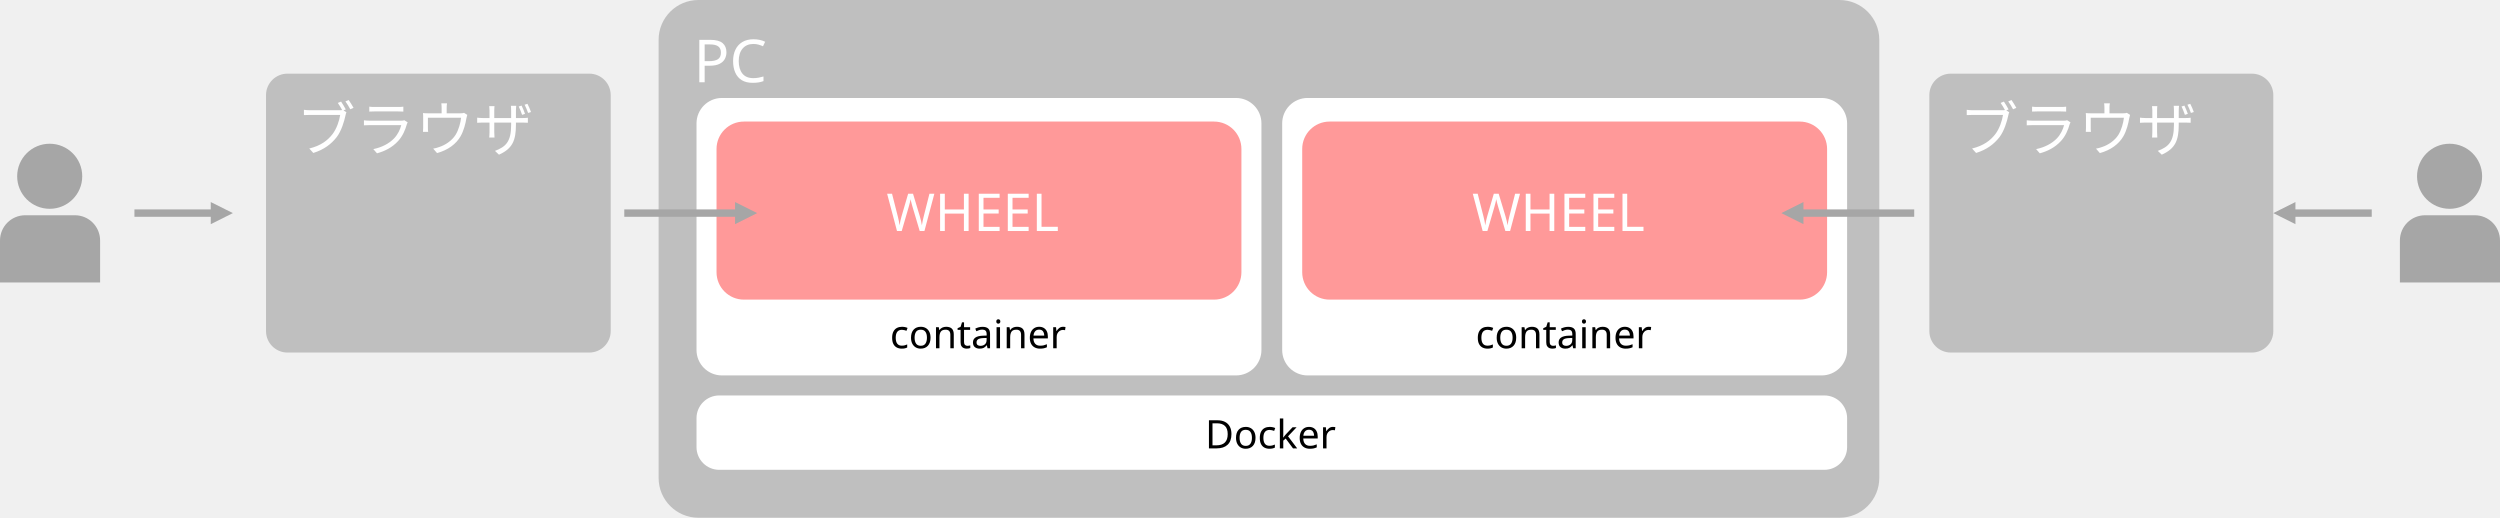
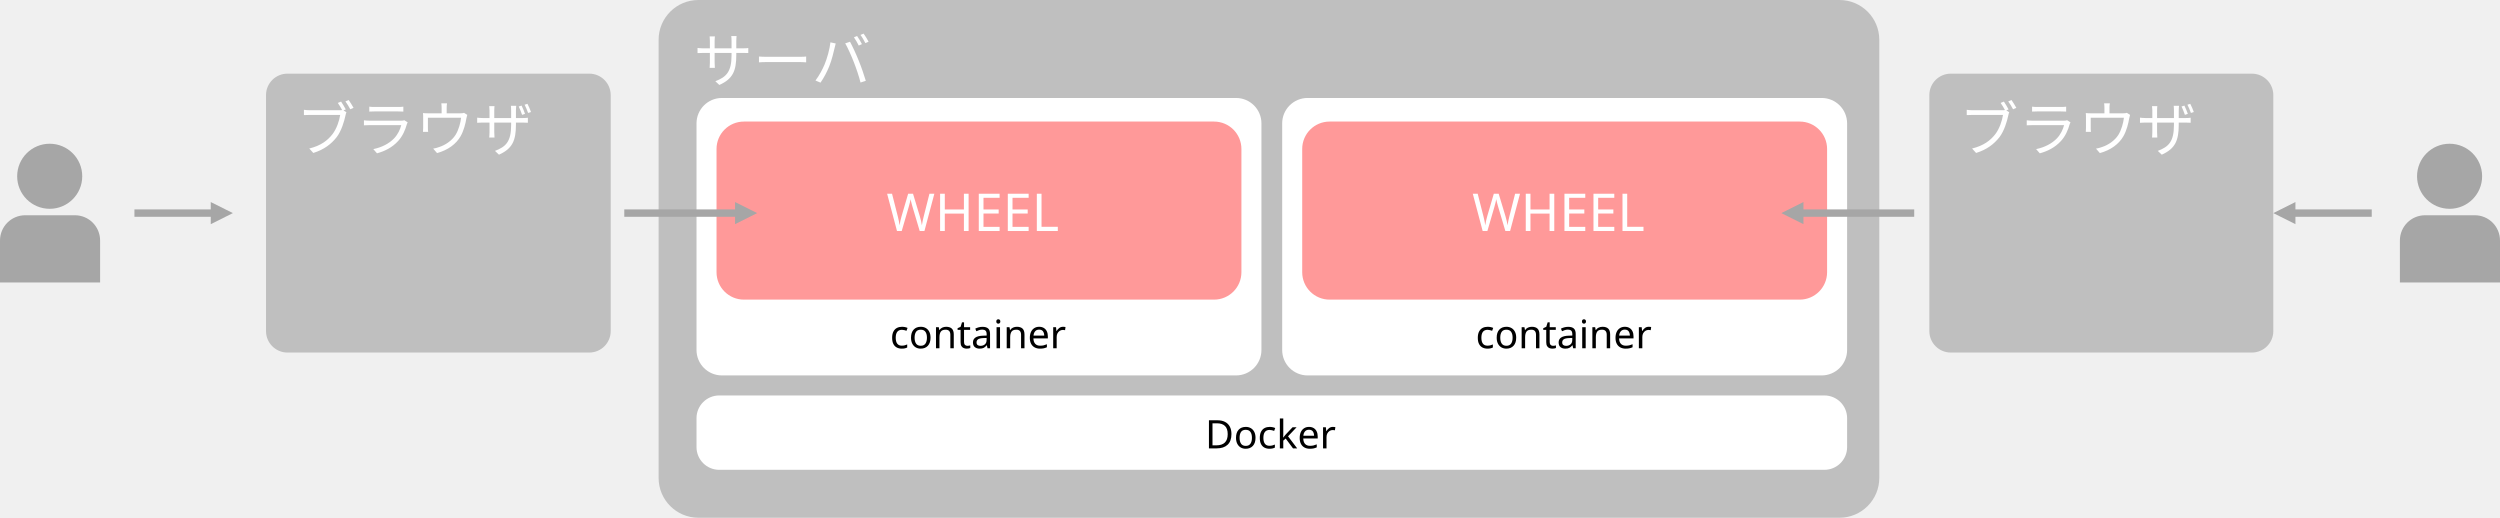
<svg xmlns="http://www.w3.org/2000/svg" width="3496" height="724" xml:space="preserve" overflow="hidden">
  <defs>
    <clipPath id="clip0">
      <rect x="669" y="1100" width="3496" height="724" />
    </clipPath>
  </defs>
  <g clip-path="url(#clip0)" transform="translate(-669 -1100)">
    <path d="M1590 1155.65C1590 1124.92 1614.92 1100 1645.65 1100L3241.35 1100C3272.08 1100 3297 1124.92 3297 1155.65L3297 1768.35C3297 1799.08 3272.08 1824 3241.35 1824L1645.65 1824C1614.92 1824 1590 1799.08 1590 1768.35Z" fill="#BFBFBF" fill-rule="evenodd" />
-     <text fill="#FFFFFF" font-family="Meiryo UI,Meiryo UI_MSFontService,sans-serif" font-weight="400" font-size="83" transform="matrix(1 0 0 1 1638.87 1215)">PC</text>
+     <text fill="#FFFFFF" font-family="Meiryo UI,Meiryo UI_MSFontService,sans-serif" font-weight="400" font-size="83" transform="matrix(1 0 0 1 1638.87 1215)">サーバ</text>
    <path d="M1643 1684.78C1643 1667.23 1657.23 1653 1674.78 1653L3220.22 1653C3237.77 1653 3252 1667.23 3252 1684.78L3252 1725.22C3252 1742.77 3237.77 1757 3220.22 1757L1674.78 1757C1657.23 1757 1643 1742.77 1643 1725.22Z" fill="#FFFFFF" fill-rule="evenodd" />
    <text font-family="Meiryo UI,Meiryo UI_MSFontService,sans-serif" font-weight="400" font-size="55" transform="matrix(1 0 0 1 2354.26 1727)">Docker</text>
    <path d="M1643 1272.57C1643 1252.92 1658.92 1237 1678.57 1237L2397.43 1237C2417.08 1237 2433 1252.92 2433 1272.57L2433 1589.43C2433 1609.08 2417.08 1625 2397.43 1625L1678.57 1625C1658.92 1625 1643 1609.08 1643 1589.43Z" fill="#FFFFFF" fill-rule="evenodd" />
    <text font-family="Meiryo UI,Meiryo UI_MSFontService,sans-serif" font-weight="400" font-size="55" transform="matrix(1 0 0 1 1913.54 1587)">container</text>
    <path d="M1671 1308.31C1671 1287.15 1688.15 1270 1709.31 1270L2366.69 1270C2387.85 1270 2405 1287.15 2405 1308.31L2405 1480.69C2405 1501.85 2387.85 1519 2366.69 1519L1709.31 1519C1688.15 1519 1671 1501.85 1671 1480.69Z" fill="#FF9999" fill-rule="evenodd" />
    <text fill="#FFFFFF" font-family="Meiryo UI,Meiryo UI_MSFontService,sans-serif" font-weight="400" font-size="73" transform="matrix(1 0 0 1 1908.67 1423)">WHEEL</text>
    <path d="M2462 1272.57C2462 1252.92 2477.92 1237 2497.57 1237L3216.43 1237C3236.08 1237 3252 1252.92 3252 1272.57L3252 1589.43C3252 1609.08 3236.08 1625 3216.43 1625L2497.57 1625C2477.92 1625 2462 1609.08 2462 1589.43Z" fill="#FFFFFF" fill-rule="evenodd" />
    <text font-family="Meiryo UI,Meiryo UI_MSFontService,sans-serif" font-weight="400" font-size="55" transform="matrix(1 0 0 1 2732.53 1587)">container</text>
    <path d="M2490 1308.31C2490 1287.15 2507.15 1270 2528.31 1270L3185.69 1270C3206.85 1270 3224 1287.15 3224 1308.31L3224 1480.69C3224 1501.85 3206.85 1519 3185.69 1519L2528.31 1519C2507.15 1519 2490 1501.85 2490 1480.69Z" fill="#FF9999" fill-rule="evenodd" />
    <text fill="#FFFFFF" font-family="Meiryo UI,Meiryo UI_MSFontService,sans-serif" font-weight="400" font-size="73" transform="matrix(1 0 0 1 2727.66 1423)">WHEEL</text>
    <path d="M4049 1346.5C4049 1321.37 4069.37 1301 4094.5 1301 4119.63 1301 4140 1321.37 4140 1346.5 4140 1371.63 4119.63 1392 4094.5 1392 4069.37 1392 4049 1371.63 4049 1346.5Z" fill="#A6A6A6" fill-rule="evenodd" />
    <path d="M4060.28 1401 4129.72 1401C4149.21 1401 4165 1416.83 4165 1436.37L4165 1495 4025 1495 4025 1436.37C4025 1416.83 4040.79 1401 4060.28 1401Z" fill="#A6A6A6" fill-rule="evenodd" />
    <path d="M1.35188e-05-5.156 111.868-5.156 111.868 5.157-1.35188e-05 5.156ZM106.712-15.469 137.649 0 106.712 15.469Z" fill="#A6A6A6" transform="matrix(-1 0 0 1 3985.65 1398)" />
    <path d="M3367 1232.98C3367 1216.42 3380.42 1203 3396.98 1203L3818.02 1203C3834.58 1203 3848 1216.42 3848 1232.98L3848 1563.02C3848 1579.58 3834.58 1593 3818.02 1593L3396.98 1593C3380.42 1593 3367 1579.58 3367 1563.02Z" fill="#BFBFBF" fill-rule="evenodd" />
    <text fill="#FFFFFF" font-family="Meiryo UI,Meiryo UI_MSFontService,sans-serif" font-weight="400" font-size="83" transform="matrix(1 0 0 1 3408.49 1311)">ブラウザ</text>
    <path d="M693 1346.5C693 1321.37 713.371 1301 738.5 1301 763.629 1301 784 1321.37 784 1346.5 784 1371.63 763.629 1392 738.5 1392 713.371 1392 693 1371.63 693 1346.5Z" fill="#A6A6A6" fill-rule="evenodd" />
    <path d="M704.276 1401 773.724 1401C793.206 1401 809 1416.83 809 1436.37L809 1495 669 1495 669 1436.37C669 1416.83 684.793 1401 704.276 1401Z" fill="#A6A6A6" fill-rule="evenodd" />
    <path d="M857 1392.84 968.868 1392.84 968.868 1403.16 857 1403.16ZM963.712 1382.53 994.649 1398 963.711 1413.47Z" fill="#A6A6A6" />
    <path d="M1041 1232.98C1041 1216.42 1054.42 1203 1070.98 1203L1493.02 1203C1509.58 1203 1523 1216.42 1523 1232.98L1523 1563.02C1523 1579.58 1509.58 1593 1493.02 1593L1070.98 1593C1054.42 1593 1041 1579.58 1041 1563.02Z" fill="#BFBFBF" fill-rule="evenodd" />
    <text fill="#FFFFFF" font-family="Meiryo UI,Meiryo UI_MSFontService,sans-serif" font-weight="400" font-size="83" transform="matrix(1 0 0 1 1083.22 1311)">ブラウザ</text>
    <path d="M1542 1392.84 1702.06 1392.84 1702.06 1403.16 1542 1403.16ZM1696.9 1382.53 1727.84 1398 1696.9 1413.47Z" fill="#A6A6A6" />
    <path d="M1.00133e-05-5.156 160.057-5.156 160.057 5.157-1.00133e-05 5.156ZM154.9-15.468 185.838 0 154.9 15.469Z" fill="#A6A6A6" transform="matrix(-1 0 0 1 3345.84 1398)" />
  </g>
</svg>
